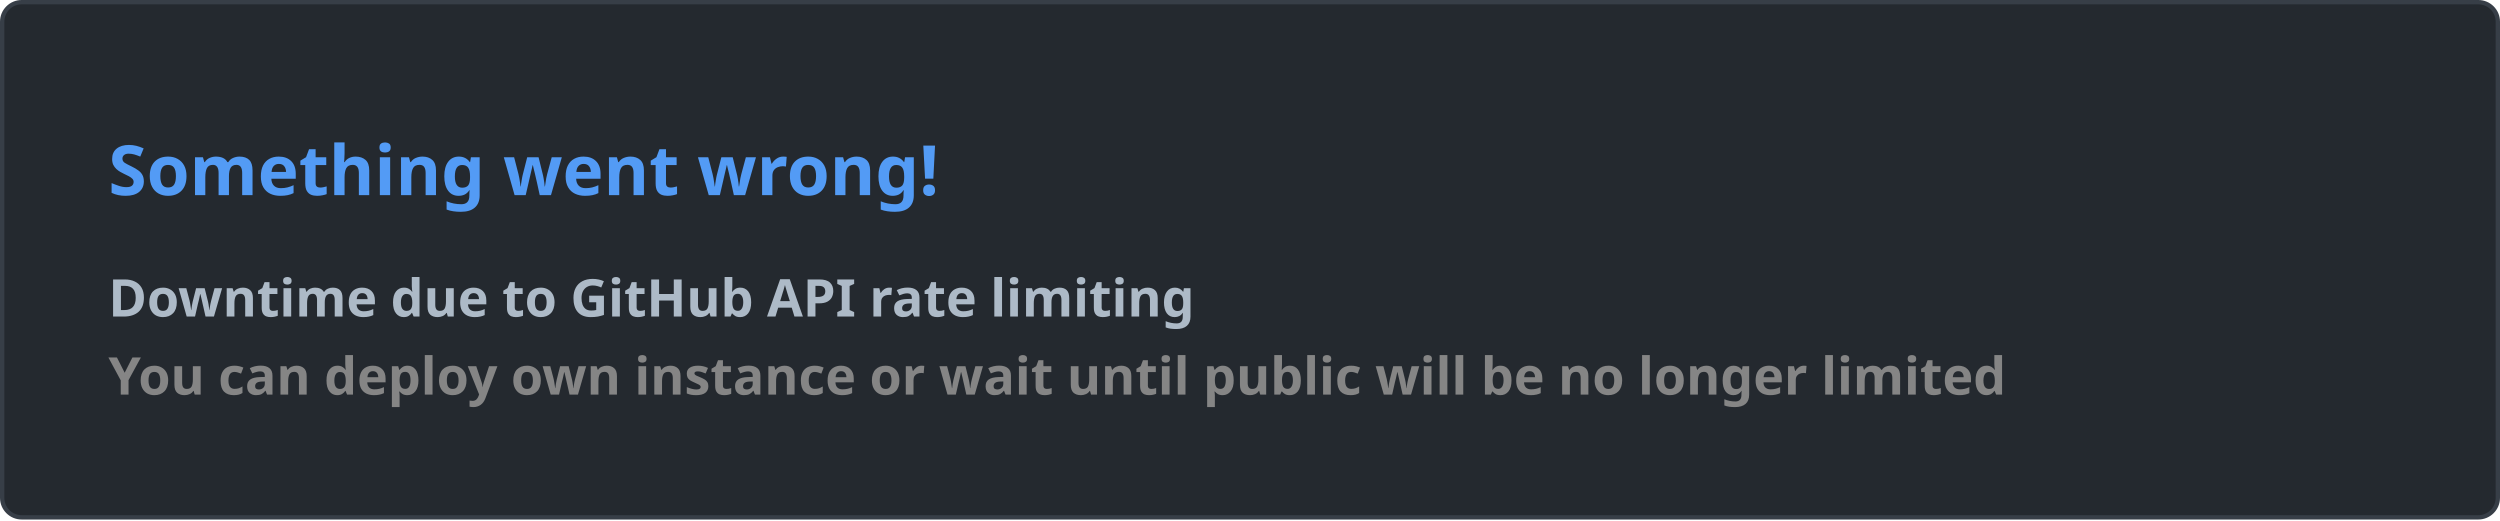
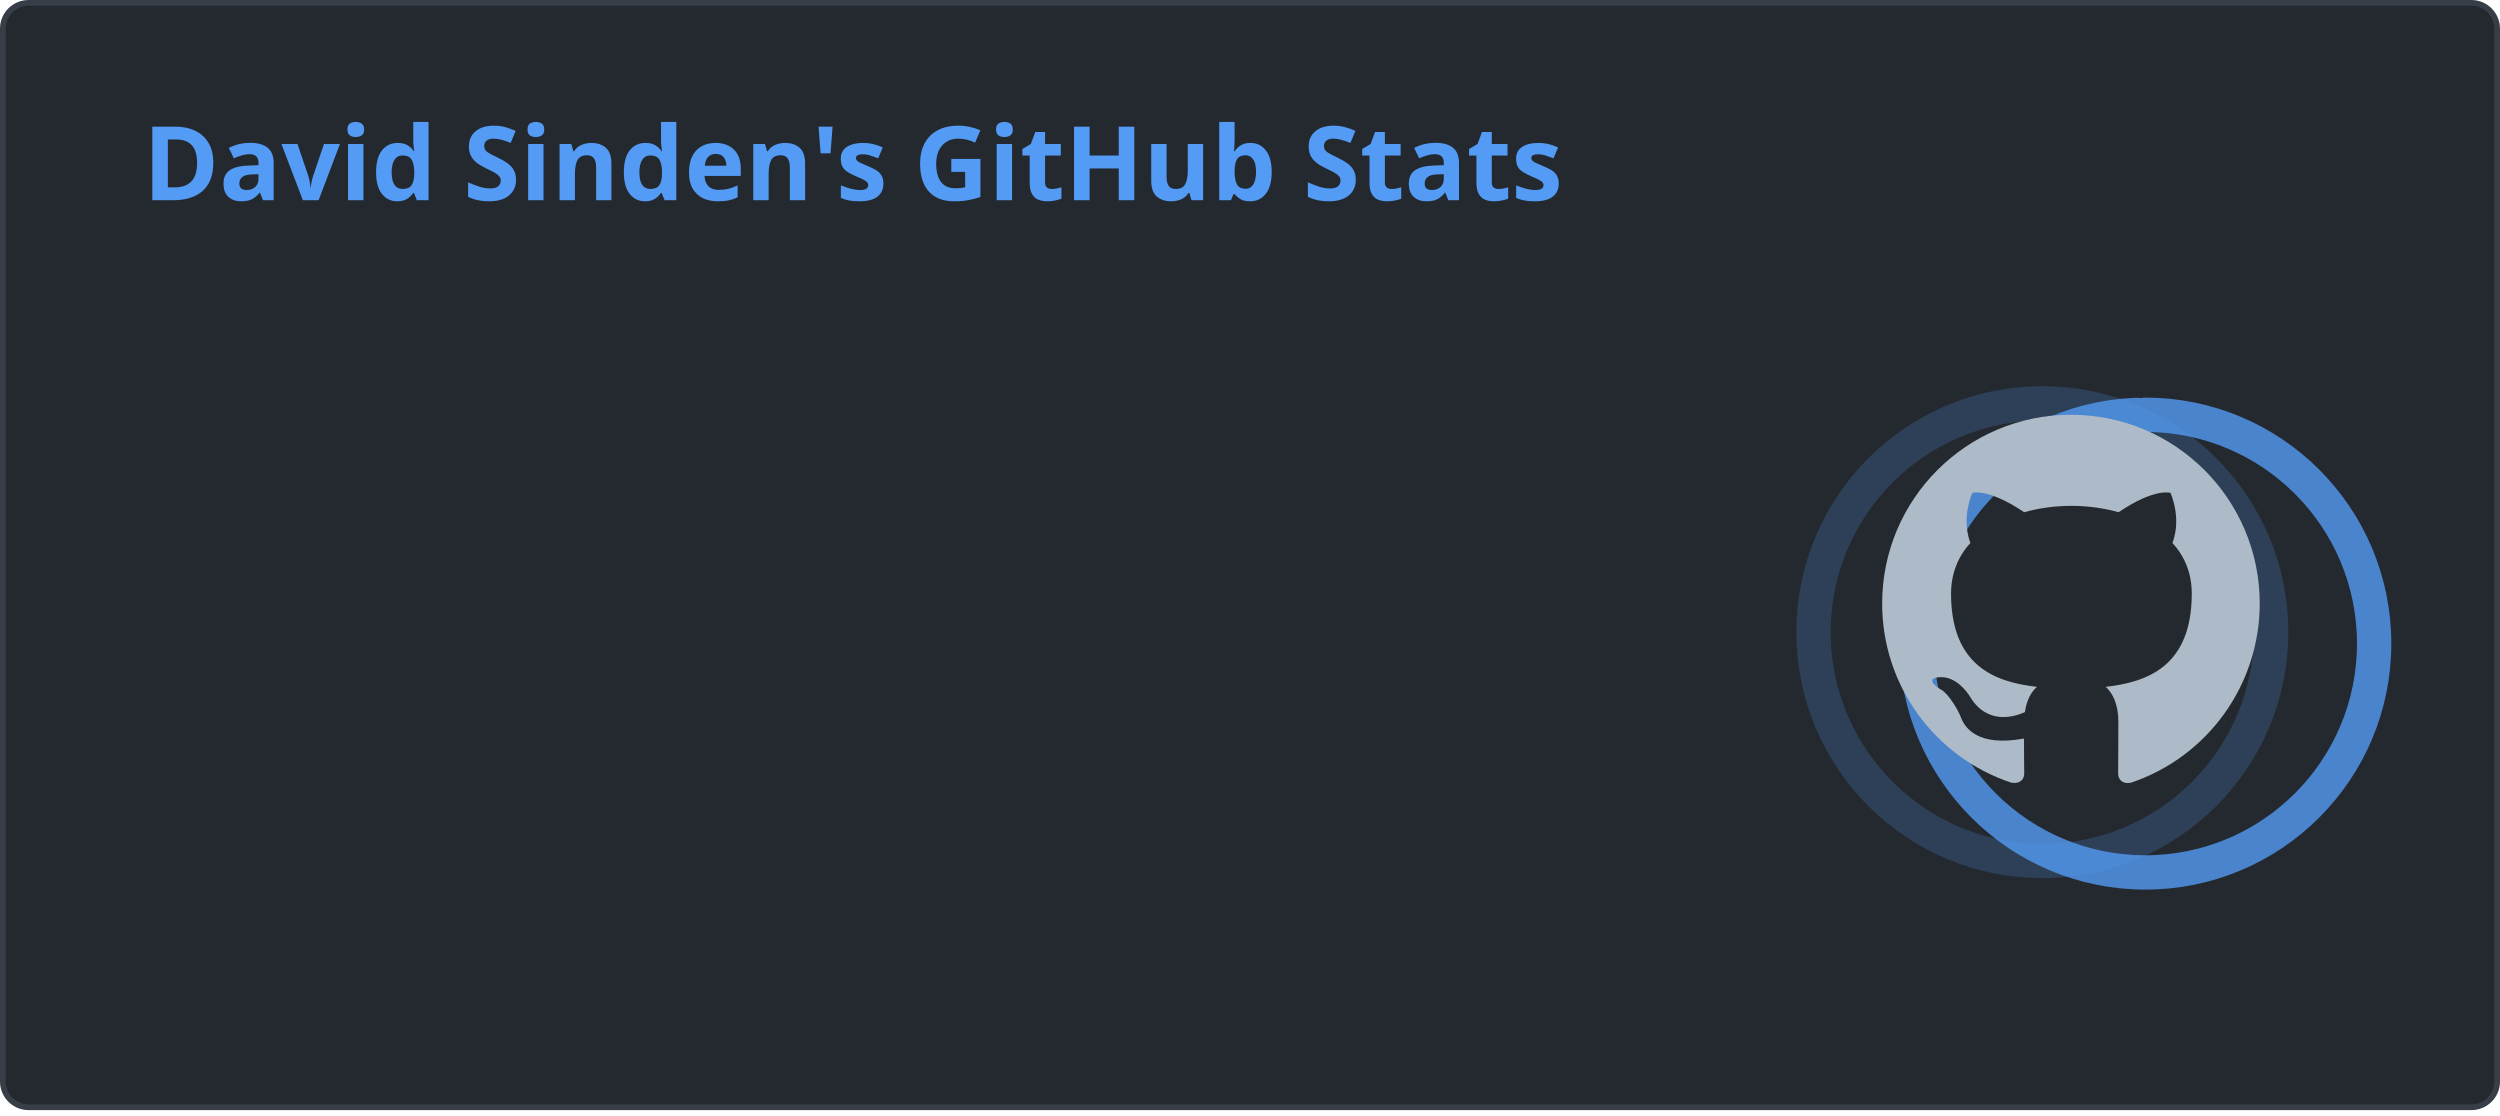
- <svg xmlns="http://www.w3.org/2000/svg" width="576.5" height="120" viewBox="0 0 576.5 120" fill="#24292F">
+ <svg xmlns="http://www.w3.org/2000/svg" width="437" height="195" viewBox="0 0 437 195" fill="none" role="img" aria-labelledby="descId">
  <style>
-     .text { font: 600 16px 'Segoe UI', Ubuntu, Sans-Serif; fill: #539bf5 }
-     .small { font: 600 12px 'Segoe UI', Ubuntu, Sans-Serif; fill: #ADBAC7 }
-     .gray { fill: #858585 }
-     </style>
-   <rect x="0.5" y="0.5" width="575.5" height="99%" rx="4.5" fill="#24292F" stroke="#373E47" />
-   <text x="25" y="45" class="text">Something went wrong!</text>
-   <text data-testid="message" x="25" y="55" class="text small">
-     <tspan x="25" dy="18">Downtime due to GitHub API rate limiting</tspan>
-     <tspan x="25" dy="18" class="gray">You can deploy own instance or wait until public will be no longer limited</tspan>
-   </text>
+           .header {
+             font: 600 18px 'Segoe UI', Ubuntu, Sans-Serif;
+             fill: #539bf5;
+             animation: fadeInAnimation 0.8s ease-in-out forwards;
+           }
+           @supports(-moz-appearance: auto) {
+             /* Selector detects Firefox */
+             .header { font-size: 15.5px; }
+           }
+           
+     .stat {
+       font: 600 14px 'Segoe UI', Ubuntu, "Helvetica Neue", Sans-Serif; fill: #ADBAC7;
+     }
+     @supports(-moz-appearance: auto) {
+       /* Selector detects Firefox */
+       .stat { font-size:12px; }
+     }
+     .stagger {
+       opacity: 0;
+       animation: fadeInAnimation 0.3s ease-in-out forwards;
+     }
+     .rank-text {
+       font: 800 24px 'Segoe UI', Ubuntu, Sans-Serif; fill: #ADBAC7;
+       animation: scaleInAnimation 0.3s ease-in-out forwards;
+     }
+     .rank-percentile-header {
+       font-size: 14px;
+     }
+     .rank-percentile-text {
+       font-size: 16px;
+     }
+     
+     .not_bold { font-weight: 400 }
+     .bold { font-weight: 700 }
+     .icon {
+       fill: #539bf5;
+       display: block;
+     }
+ 
+     .rank-circle-rim {
+       stroke: #539bf5;
+       fill: none;
+       stroke-width: 6;
+       opacity: 0.2;
+     }
+     .rank-circle {
+       stroke: #539bf5;
+       stroke-dasharray: 250;
+       fill: none;
+       stroke-width: 6;
+       stroke-linecap: round;
+       opacity: 0.8;
+       transform-origin: -10px 8px;
+       transform: rotate(-90deg);
+       animation: rankAnimation 1s forwards ease-in-out;
+     }
+     
+     @keyframes rankAnimation {
+       from {
+         stroke-dashoffset: 251.327;
+       }
+       to {
+         stroke-dashoffset: 189.372;
+       }
+     }
+   
+   
+ 
+           
+       /* Animations */
+       @keyframes scaleInAnimation {
+         from {
+           transform: translate(-5px, 5px) scale(0);
+         }
+         to {
+           transform: translate(-5px, 5px) scale(1);
+         }
+       }
+       @keyframes fadeInAnimation {
+         from {
+           opacity: 0;
+         }
+         to {
+           opacity: 1;
+         }
+       }
+     
+           * { animation-duration: 0s !important; animation-delay: 0s !important; }
+         </style>
+   <rect data-testid="card-bg" x="0.5" y="0.5" rx="4.5" height="99%" stroke="#373E47" width="436" fill="#24292F" stroke-opacity="1" />
+   <g data-testid="card-title" transform="translate(25, 35)">
+     <g transform="translate(0, 0)">
+       <text x="0" y="0" class="header" data-testid="header">David Sinden's GitHub Stats</text>
+     </g>
+   </g>
+   <g data-testid="main-card-body" transform="translate(0, 55)">
+     <g data-testid="rank-circle" transform="translate(367, 47.5)">
+       <circle class="rank-circle-rim" cx="-10" cy="8" r="40" />
+       <circle class="rank-circle" cx="-10" cy="8" r="40" />
+       <g class="rank-text">
+         <svg x="-38" y="-30" height="66" width="66" aria-hidden="true" viewBox="0 0 16 16" version="1.1" data-view-component="true" data-testid="github-rank-icon">
+           <path d="M8 0c4.42 0 8 3.58 8 8a8.013 8.013 0 0 1-5.45 7.59c-.4.08-.55-.17-.55-.38 0-.27.01-1.13.01-2.2 0-.75-.25-1.23-.54-1.48 1.78-.2 3.65-.88 3.65-3.95 0-.88-.31-1.59-.82-2.15.08-.2.36-1.02-.08-2.12 0 0-.67-.22-2.2.82-.64-.18-1.32-.27-2-.27-.68 0-1.36.09-2 .27-1.53-1.03-2.2-.82-2.2-.82-.44 1.1-.16 1.92-.08 2.12-.51.56-.82 1.28-.82 2.15 0 3.06 1.86 3.75 3.64 3.95-.23.2-.44.55-.51 1.07-.46.21-1.61.55-2.33-.66-.15-.24-.6-.83-1.23-.82-.67.01-.27.38.01.53.34.19.73.9.82 1.13.16.45.68 1.31 2.69.94 0 .67.01 1.3.01 1.49 0 .21-.15.45-.55.38A7.995 7.995 0 0 1 0 8c0-4.42 3.58-8 8-8Z" />
+         </svg>
+       </g>
+     </g>
+     <svg x="0" y="0">
+       <g transform="translate(0, 0)">
+         <g class="stagger" style="animation-delay: 450ms" transform="translate(25, 0)">
+           <svg data-testid="icon" class="icon" viewBox="0 0 16 16" version="1.1" width="16" height="16">
+             <path fill-rule="evenodd" d="M8 .25a.75.75 0 01.673.418l1.882 3.815 4.21.612a.75.75 0 01.416 1.279l-3.046 2.97.719 4.192a.75.75 0 01-1.088.791L8 12.347l-3.766 1.98a.75.75 0 01-1.088-.79l.72-4.194L.818 6.374a.75.75 0 01.416-1.28l4.21-.611L7.327.668A.75.75 0 018 .25zm0 2.445L6.615 5.5a.75.75 0 01-.564.41l-3.097.45 2.24 2.184a.75.75 0 01.216.664l-.528 3.084 2.769-1.456a.75.75 0 01.698 0l2.77 1.456-.53-3.084a.75.75 0 01.216-.664l2.24-2.183-3.096-.45a.75.75 0 01-.564-.41L8 2.694v.001z" />
+           </svg>
+           <text class="stat  bold" x="25" y="12.5">Total Stars Earned:</text>
+           <text class="stat  bold" x="224.01" y="12.5" data-testid="stars">13</text>
+         </g>
+       </g>
+       <g transform="translate(0, 25)">
+         <g class="stagger" style="animation-delay: 600ms" transform="translate(25, 0)">
+           <svg data-testid="icon" class="icon" viewBox="0 0 16 16" version="1.1" width="16" height="16">
+             <path fill-rule="evenodd" d="M1.643 3.143L.427 1.927A.25.25 0 000 2.104V5.75c0 .138.112.25.25.25h3.646a.25.25 0 00.177-.427L2.715 4.215a6.5 6.5 0 11-1.18 4.458.75.75 0 10-1.493.154 8.001 8.001 0 101.6-5.684zM7.75 4a.75.75 0 01.75.75v2.992l2.028.812a.75.75 0 01-.557 1.392l-2.5-1A.75.75 0 017 8.25v-3.5A.75.75 0 017.75 4z" />
+           </svg>
+           <text class="stat  bold" x="25" y="12.5">Total Commits (last year):</text>
+           <text class="stat  bold" x="224.01" y="12.5" data-testid="commits">0</text>
+         </g>
+       </g>
+       <g transform="translate(0, 50)">
+         <g class="stagger" style="animation-delay: 750ms" transform="translate(25, 0)">
+           <svg data-testid="icon" class="icon" viewBox="0 0 16 16" version="1.1" width="16" height="16">
+             <path fill-rule="evenodd" d="M7.177 3.073L9.573.677A.25.25 0 0110 .854v4.792a.25.25 0 01-.427.177L7.177 3.427a.25.25 0 010-.354zM3.75 2.5a.75.75 0 100 1.5.75.75 0 000-1.5zm-2.25.75a2.25 2.25 0 113 2.122v5.256a2.251 2.251 0 11-1.5 0V5.372A2.25 2.25 0 011.5 3.25zM11 2.5h-1V4h1a1 1 0 011 1v5.628a2.251 2.251 0 101.5 0V5A2.5 2.5 0 0011 2.5zm1 10.25a.75.75 0 111.5 0 .75.75 0 01-1.5 0zM3.75 12a.75.75 0 100 1.5.75.75 0 000-1.5z" />
+           </svg>
+           <text class="stat  bold" x="25" y="12.5">Total PRs:</text>
+           <text class="stat  bold" x="224.01" y="12.5" data-testid="prs">47</text>
+         </g>
+       </g>
+       <g transform="translate(0, 75)">
+         <g class="stagger" style="animation-delay: 900ms" transform="translate(25, 0)">
+           <svg data-testid="icon" class="icon" viewBox="0 0 16 16" version="1.1" width="16" height="16">
+             <path fill-rule="evenodd" d="M8 1.5a6.5 6.5 0 100 13 6.5 6.5 0 000-13zM0 8a8 8 0 1116 0A8 8 0 010 8zm9 3a1 1 0 11-2 0 1 1 0 012 0zm-.25-6.25a.75.75 0 00-1.5 0v3.5a.75.75 0 001.5 0v-3.5z" />
+           </svg>
+           <text class="stat  bold" x="25" y="12.5">Total Issues:</text>
+           <text class="stat  bold" x="224.01" y="12.5" data-testid="issues">43</text>
+         </g>
+       </g>
+       <g transform="translate(0, 100)">
+         <g class="stagger" style="animation-delay: 1050ms" transform="translate(25, 0)">
+           <svg data-testid="icon" class="icon" viewBox="0 0 16 16" version="1.1" width="16" height="16">
+             <path fill-rule="evenodd" d="M2 2.5A2.5 2.5 0 014.5 0h8.75a.75.75 0 01.75.75v12.5a.75.75 0 01-.75.75h-2.5a.75.75 0 110-1.5h1.75v-2h-8a1 1 0 00-.714 1.7.75.75 0 01-1.072 1.05A2.495 2.495 0 012 11.5v-9zm10.5-1V9h-8c-.356 0-.694.074-1 .208V2.5a1 1 0 011-1h8zM5 12.25v3.25a.25.25 0 00.4.2l1.45-1.087a.25.25 0 01.3 0L8.6 15.7a.25.25 0 00.4-.2v-3.25a.25.25 0 00-.25-.25h-3.5a.25.25 0 00-.25.25z" />
+           </svg>
+           <text class="stat  bold" x="25" y="12.5">Contributed to (last year):</text>
+           <text class="stat  bold" x="224.01" y="12.5" data-testid="contribs">6</text>
+         </g>
+       </g>
+     </svg>
+   </g>
</svg>
